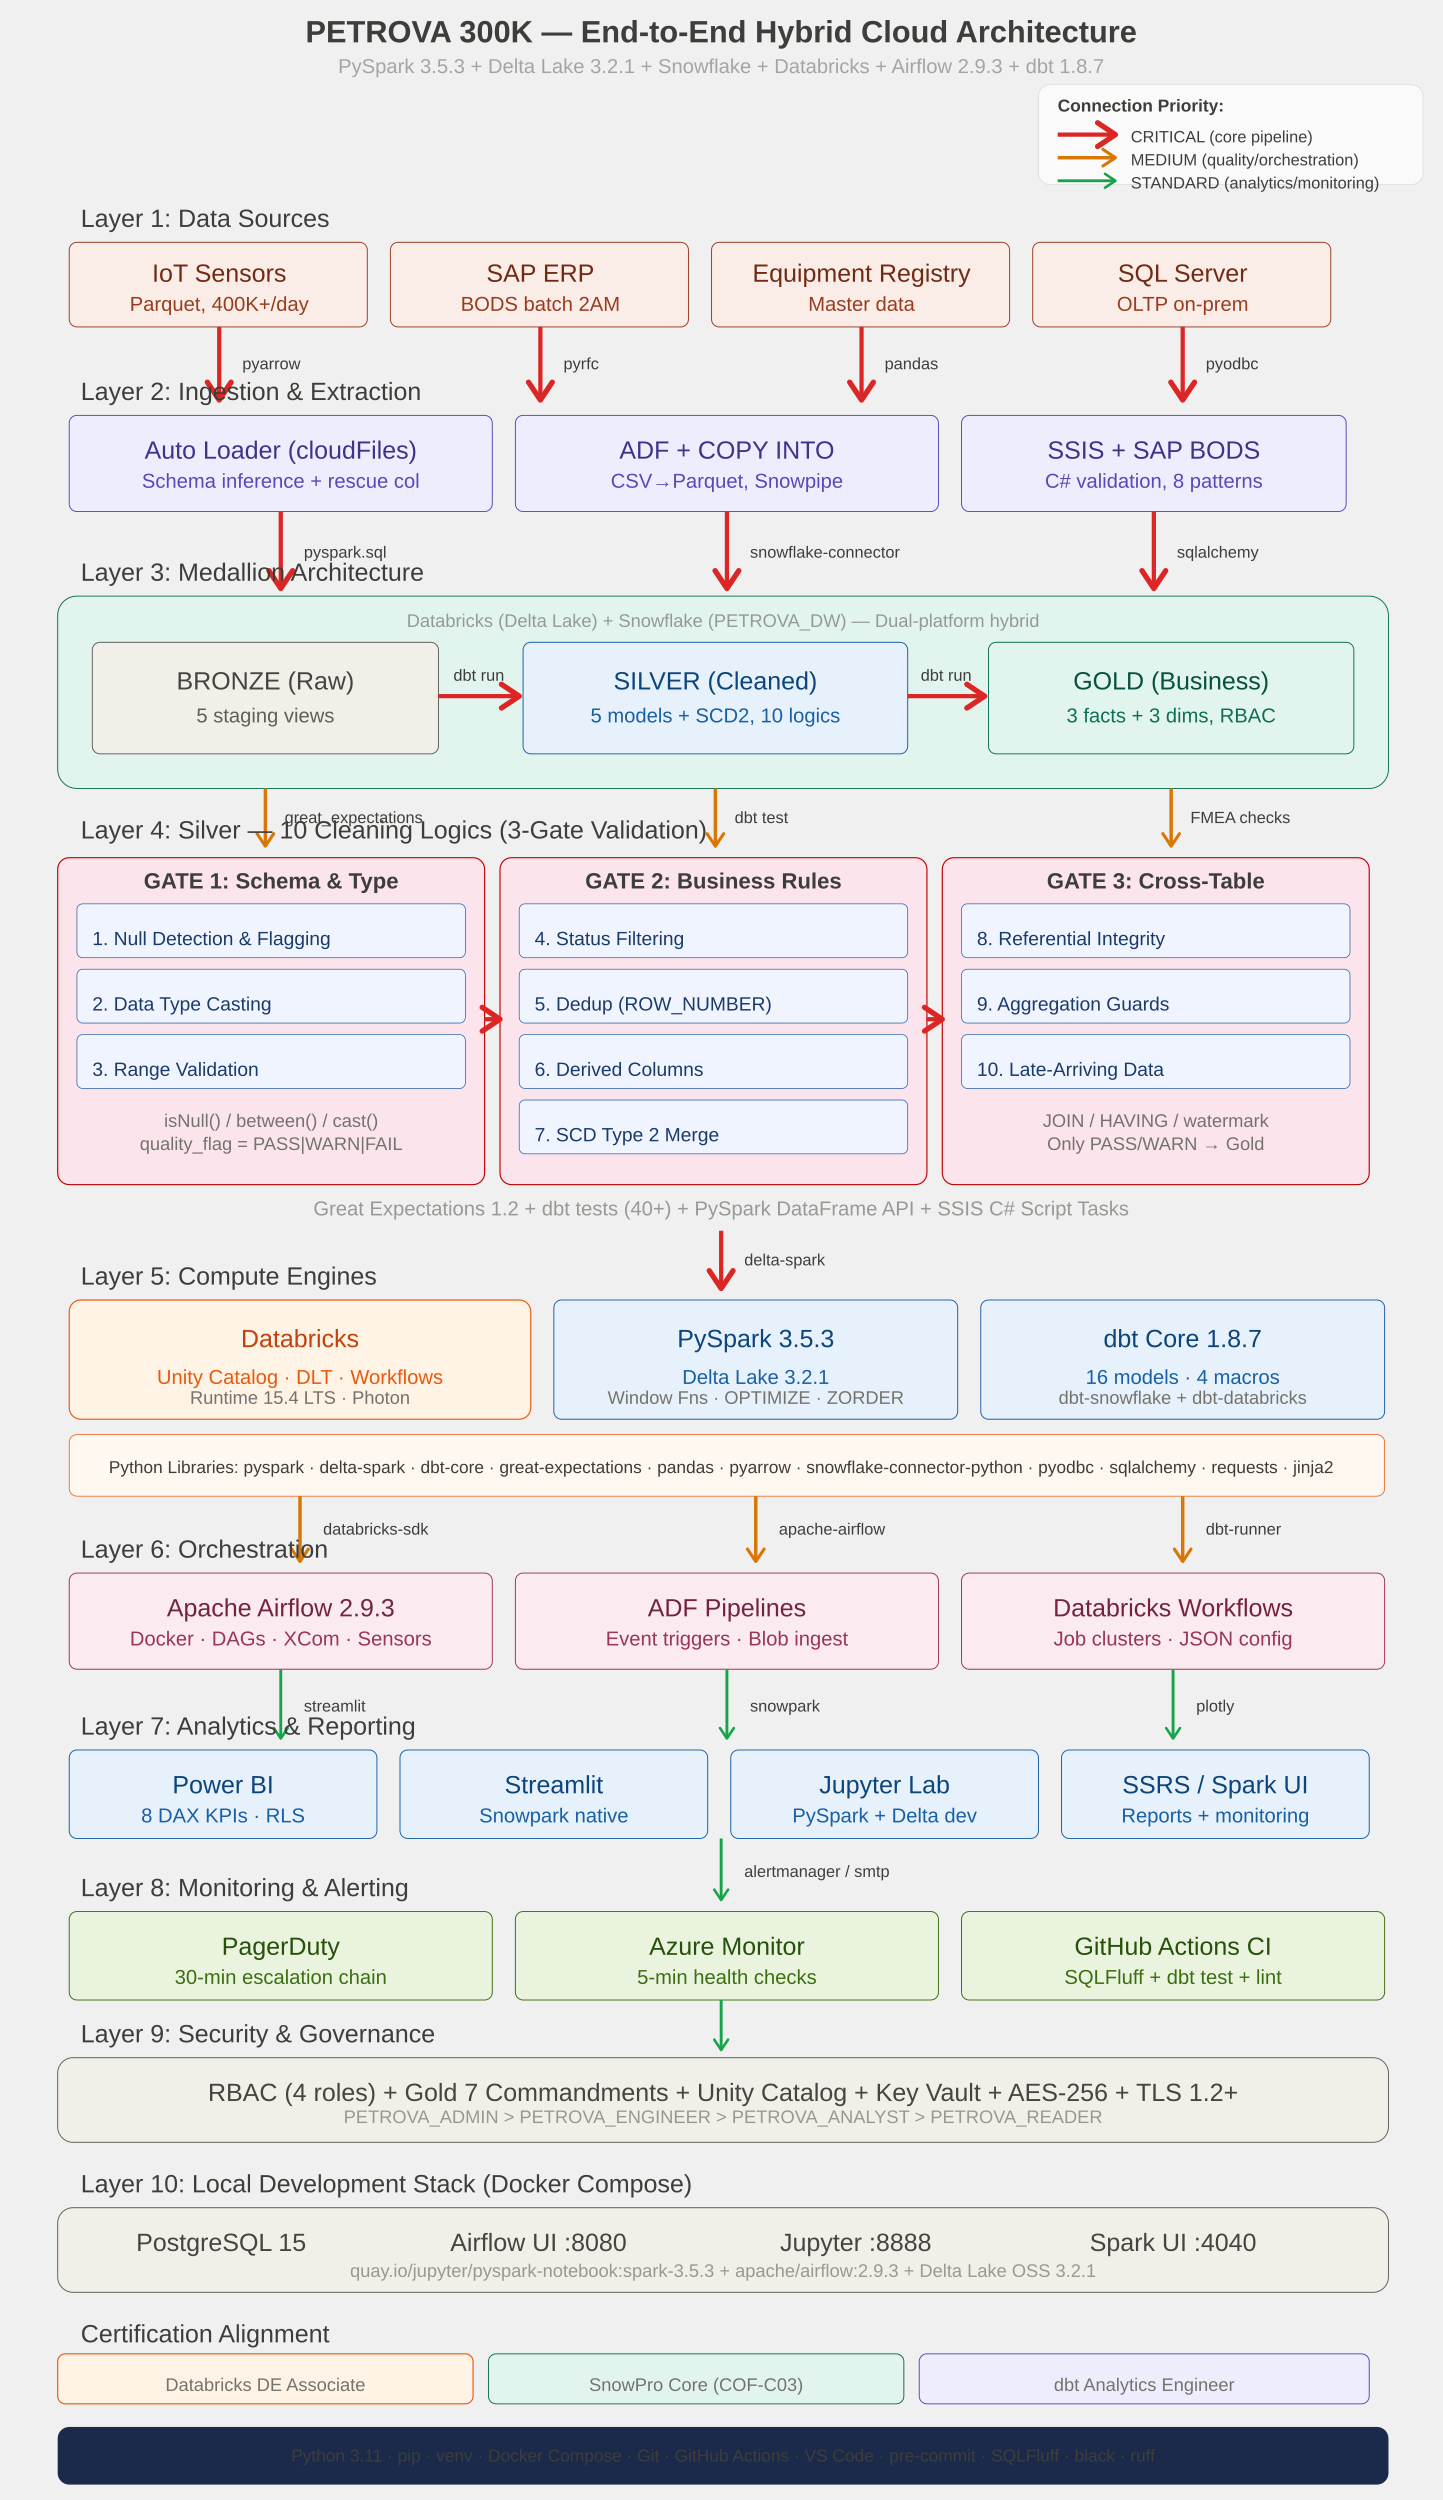
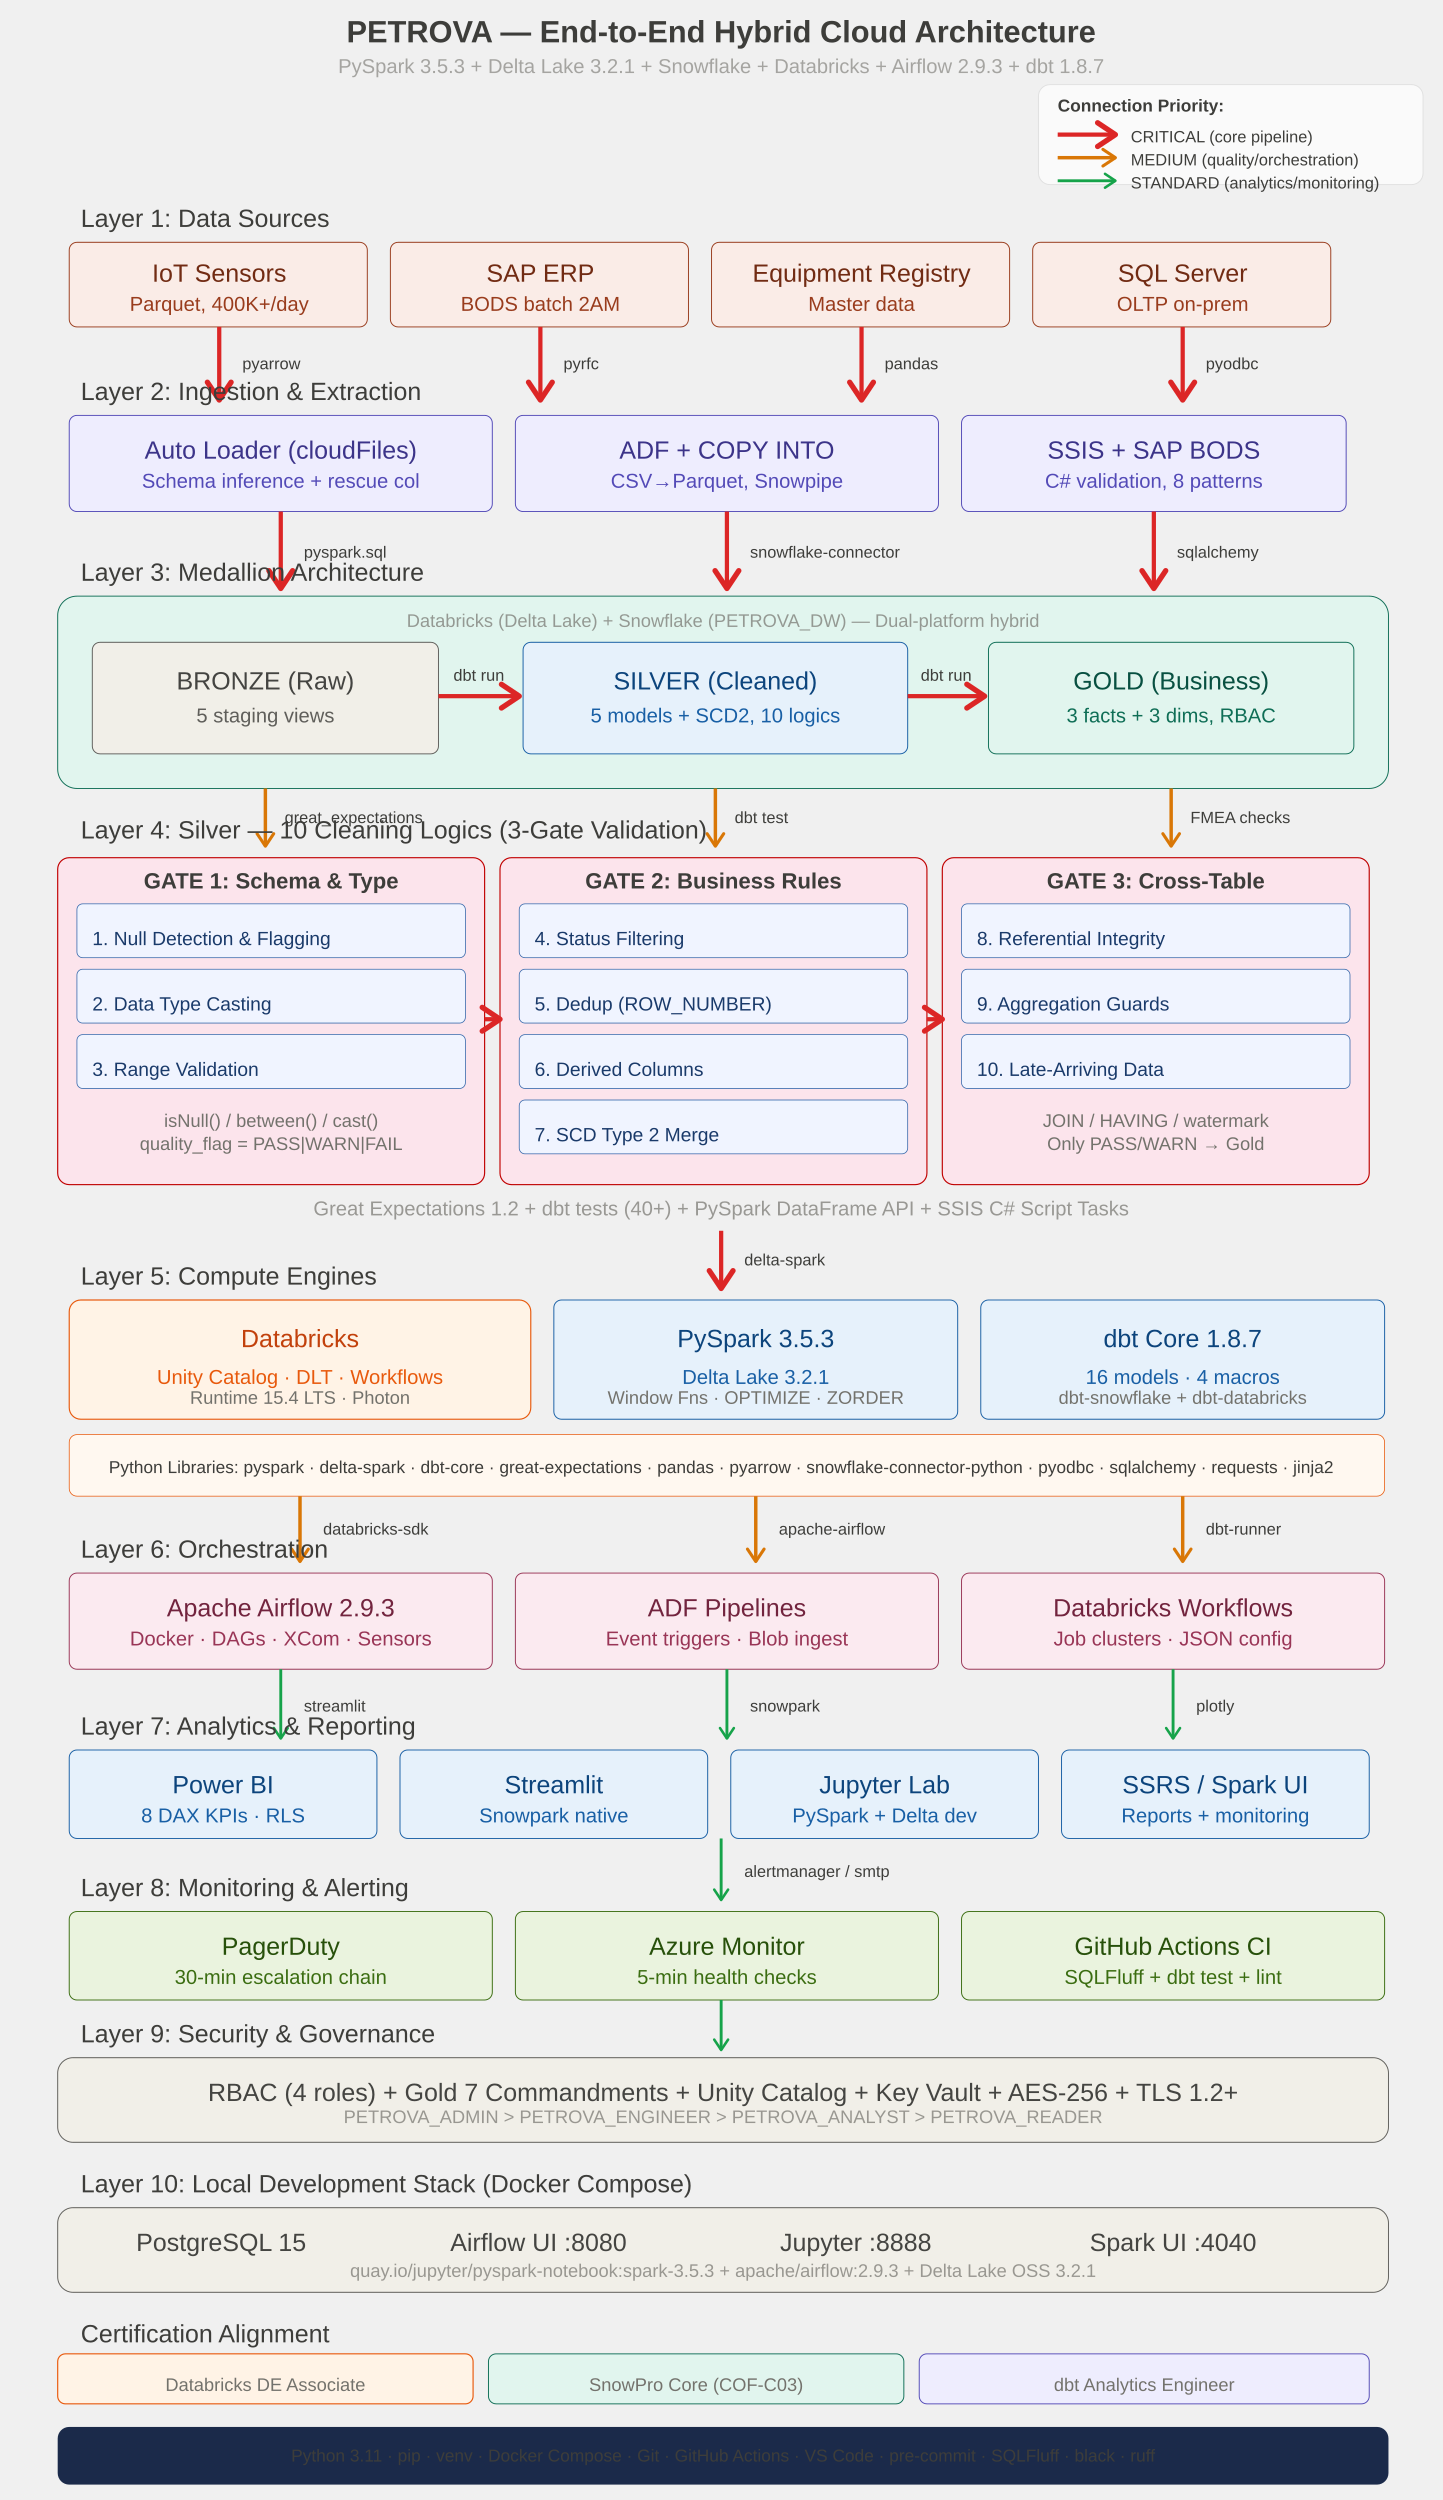
<svg xmlns="http://www.w3.org/2000/svg" width="1500" height="2600" viewBox="0 0 750 1300" style="font-family:'Segoe UI',Arial,sans-serif;background:#fff">
  <style>
text{fill:#3d3d3a}
.th{font-size:13px;font-weight:500}
.ts{font-size:10.5px;fill:#73726c}
.tx{font-size:9.5px;fill:#73726c}
.tlib{font-size:8.5px;font-weight:500}
/* Traffic light arrows */
.arr-red{stroke:#DC2626;stroke-width:2.2}
.arr-yellow{stroke:#D97706;stroke-width:1.8}
.arr-green{stroke:#16A34A;stroke-width:1.5}
.arr{stroke:#73726c;stroke-width:1.5}
/* coral - sources */
.c-coral rect{fill:#FAECE7;stroke:#993C1D;stroke-width:0.5}
.c-coral .th{fill:#712B13}.c-coral .ts{fill:#993C1D}
/* purple - extraction */
.c-purple rect{fill:#EEEDFE;stroke:#534AB7;stroke-width:0.5}
.c-purple .th{fill:#3C3489}.c-purple .ts{fill:#534AB7}
/* teal - medallion */
.c-teal rect{fill:#E1F5EE;stroke:#0F6E56;stroke-width:0.5}
.c-teal .th{fill:#085041}.c-teal .ts{fill:#0F6E56}
/* blue - compute/analytics */
.c-blue rect{fill:#E6F1FB;stroke:#185FA5;stroke-width:0.5}
.c-blue .th{fill:#0C447C}.c-blue .ts{fill:#185FA5}
/* databricks orange */
.c-dbk rect{fill:#FFF3E6;stroke:#E8590C;stroke-width:0.6}
.c-dbk .th{fill:#C2410C}.c-dbk .ts{fill:#E8590C}
/* amber - quality */
.c-amber rect{fill:#FAEEDA;stroke:#854F0B;stroke-width:0.5}
.c-amber .th{fill:#633806}.c-amber .ts{fill:#854F0B}
/* pink - orchestration */
.c-pink rect{fill:#FBEAF0;stroke:#993556;stroke-width:0.5}
.c-pink .th{fill:#72243E}.c-pink .ts{fill:#993556}
/* green - monitoring */
.c-green rect{fill:#EAF3DE;stroke:#3B6D11;stroke-width:0.5}
.c-green .th{fill:#27500A}.c-green .ts{fill:#3B6D11}
/* gray - infra */
.c-gray rect{fill:#F1EFE8;stroke:#5F5E5A;stroke-width:0.5}
.c-gray .th{fill:#444441}.c-gray .ts{fill:#5F5E5A}
/* red gate */
.c-red rect{fill:#FCE4EC;stroke:#C00000;stroke-width:0.6}
.c-red .th{fill:#8B0000}.c-red .ts{fill:#C00000}
/* silver detail */
.silver-box rect{fill:#F0F4FF;stroke:#3366AA;stroke-width:0.4}
.silver-box .th{fill:#1a3a6a;font-size:10px}
</style>
  <defs>
    <marker id="arrow" viewBox="0 0 10 10" refX="8" refY="5" markerWidth="6" markerHeight="6" orient="auto-start-reverse">
      <path d="M2 1L8 5L2 9" fill="none" stroke="#73726c" stroke-width="1.5" stroke-linecap="round" stroke-linejoin="round" />
    </marker>
    <marker id="arrowRed" viewBox="0 0 10 10" refX="8" refY="5" markerWidth="7" markerHeight="7" orient="auto-start-reverse">
      <path d="M2 1L8 5L2 9" fill="none" stroke="#DC2626" stroke-width="1.8" stroke-linecap="round" stroke-linejoin="round" />
    </marker>
    <marker id="arrowYellow" viewBox="0 0 10 10" refX="8" refY="5" markerWidth="6" markerHeight="6" orient="auto-start-reverse">
      <path d="M2 1L8 5L2 9" fill="none" stroke="#D97706" stroke-width="1.5" stroke-linecap="round" stroke-linejoin="round" />
    </marker>
    <marker id="arrowGreen" viewBox="0 0 10 10" refX="8" refY="5" markerWidth="6" markerHeight="6" orient="auto-start-reverse">
      <path d="M2 1L8 5L2 9" fill="none" stroke="#16A34A" stroke-width="1.5" stroke-linecap="round" stroke-linejoin="round" />
    </marker>
  </defs>
-   <text x="375" y="22" text-anchor="middle" font-size="16" font-weight="600" fill="#1B3A5C">PETROVA 300K — End-to-End Hybrid Cloud Architecture</text>
+   <text x="375" y="22" text-anchor="middle" font-size="16" font-weight="600" fill="#1B3A5C">PETROVA — End-to-End Hybrid Cloud Architecture</text>
  <text class="ts" x="375" y="38" text-anchor="middle" opacity="0.6">PySpark 3.5.3 + Delta Lake 3.2.1 + Snowflake + Databricks + Airflow 2.9.3 + dbt 1.8.7</text>
  <rect x="540" y="44" width="200" height="52" rx="6" fill="#FAFAFA" stroke="#E0E0E0" stroke-width="0.5" />
  <text x="550" y="58" font-size="9" font-weight="600" fill="#333">Connection Priority:</text>
  <line x1="550" y1="70" x2="580" y2="70" class="arr-red" marker-end="url(#arrowRed)" />
  <text x="588" y="74" font-size="8.5" fill="#DC2626" font-weight="500">CRITICAL (core pipeline)</text>
  <line x1="550" y1="82" x2="580" y2="82" class="arr-yellow" marker-end="url(#arrowYellow)" />
  <text x="588" y="86" font-size="8.5" fill="#D97706" font-weight="500">MEDIUM (quality/orchestration)</text>
  <line x1="550" y1="94" x2="580" y2="94" class="arr-green" marker-end="url(#arrowGreen)" />
  <text x="588" y="98" font-size="8.5" fill="#16A34A" font-weight="500">STANDARD (analytics/monitoring)</text>
  <text class="th" x="42" y="118">Layer 1: Data Sources</text>
  <g class="c-coral">
    <rect x="36" y="126" width="155" height="44" rx="4" />
    <text class="th" x="114" y="142" text-anchor="middle" dominant-baseline="central">IoT Sensors</text>
    <text class="ts" x="114" y="158" text-anchor="middle" dominant-baseline="central">Parquet, 400K+/day</text>
  </g>
  <g class="c-coral">
    <rect x="203" y="126" width="155" height="44" rx="4" />
    <text class="th" x="281" y="142" text-anchor="middle" dominant-baseline="central">SAP ERP</text>
    <text class="ts" x="281" y="158" text-anchor="middle" dominant-baseline="central">BODS batch 2AM</text>
  </g>
  <g class="c-coral">
    <rect x="370" y="126" width="155" height="44" rx="4" />
    <text class="th" x="448" y="142" text-anchor="middle" dominant-baseline="central">Equipment Registry</text>
    <text class="ts" x="448" y="158" text-anchor="middle" dominant-baseline="central">Master data</text>
  </g>
  <g class="c-coral">
    <rect x="537" y="126" width="155" height="44" rx="4" />
    <text class="th" x="615" y="142" text-anchor="middle" dominant-baseline="central">SQL Server</text>
    <text class="ts" x="615" y="158" text-anchor="middle" dominant-baseline="central">OLTP on-prem</text>
  </g>
  <line x1="114" y1="170" x2="114" y2="208" class="arr-red" marker-end="url(#arrowRed)" />
  <text class="tlib" x="126" y="192" fill="#DC2626">pyarrow</text>
  <line x1="281" y1="170" x2="281" y2="208" class="arr-red" marker-end="url(#arrowRed)" />
  <text class="tlib" x="293" y="192" fill="#DC2626">pyrfc</text>
  <line x1="448" y1="170" x2="448" y2="208" class="arr-red" marker-end="url(#arrowRed)" />
  <text class="tlib" x="460" y="192" fill="#DC2626">pandas</text>
  <line x1="615" y1="170" x2="615" y2="208" class="arr-red" marker-end="url(#arrowRed)" />
  <text class="tlib" x="627" y="192" fill="#DC2626">pyodbc</text>
  <text class="th" x="42" y="208">Layer 2: Ingestion &amp; Extraction</text>
  <g class="c-purple">
    <rect x="36" y="216" width="220" height="50" rx="4" />
    <text class="th" x="146" y="234" text-anchor="middle" dominant-baseline="central">Auto Loader (cloudFiles)</text>
    <text class="ts" x="146" y="250" text-anchor="middle" dominant-baseline="central">Schema inference + rescue col</text>
  </g>
  <g class="c-purple">
    <rect x="268" y="216" width="220" height="50" rx="4" />
    <text class="th" x="378" y="234" text-anchor="middle" dominant-baseline="central">ADF + COPY INTO</text>
    <text class="ts" x="378" y="250" text-anchor="middle" dominant-baseline="central">CSV→Parquet, Snowpipe</text>
  </g>
  <g class="c-purple">
    <rect x="500" y="216" width="200" height="50" rx="4" />
    <text class="th" x="600" y="234" text-anchor="middle" dominant-baseline="central">SSIS + SAP BODS</text>
    <text class="ts" x="600" y="250" text-anchor="middle" dominant-baseline="central">C# validation, 8 patterns</text>
  </g>
  <line x1="146" y1="266" x2="146" y2="306" class="arr-red" marker-end="url(#arrowRed)" />
  <text class="tlib" x="158" y="290" fill="#DC2626">pyspark.sql</text>
  <line x1="378" y1="266" x2="378" y2="306" class="arr-red" marker-end="url(#arrowRed)" />
  <text class="tlib" x="390" y="290" fill="#DC2626">snowflake-connector</text>
  <line x1="600" y1="266" x2="600" y2="306" class="arr-red" marker-end="url(#arrowRed)" />
  <text class="tlib" x="612" y="290" fill="#DC2626">sqlalchemy</text>
  <text class="th" x="42" y="302">Layer 3: Medallion Architecture</text>
  <g class="c-teal">
    <rect x="30" y="310" width="692" height="100" rx="10" />
  </g>
  <text class="tx" x="376" y="326" text-anchor="middle" opacity="0.7">Databricks (Delta Lake) + Snowflake (PETROVA_DW) — Dual-platform hybrid</text>
  <g class="c-gray">
    <rect x="48" y="334" width="180" height="58" rx="4" />
    <text class="th" x="138" y="354" text-anchor="middle" dominant-baseline="central">BRONZE (Raw)</text>
    <text class="ts" x="138" y="372" text-anchor="middle" dominant-baseline="central">5 staging views</text>
  </g>
  <line x1="228" y1="362" x2="270" y2="362" class="arr-red" marker-end="url(#arrowRed)" />
  <text class="tlib" x="249" y="354" text-anchor="middle" fill="#DC2626">dbt run</text>
  <g class="c-blue">
    <rect x="272" y="334" width="200" height="58" rx="4" />
    <text class="th" x="372" y="354" text-anchor="middle" dominant-baseline="central">SILVER (Cleaned)</text>
    <text class="ts" x="372" y="372" text-anchor="middle" dominant-baseline="central">5 models + SCD2, 10 logics</text>
  </g>
  <line x1="472" y1="362" x2="512" y2="362" class="arr-red" marker-end="url(#arrowRed)" />
  <text class="tlib" x="492" y="354" text-anchor="middle" fill="#DC2626">dbt run</text>
  <g class="c-teal">
    <rect x="514" y="334" width="190" height="58" rx="4" />
    <text class="th" x="609" y="354" text-anchor="middle" dominant-baseline="central">GOLD (Business)</text>
    <text class="ts" x="609" y="372" text-anchor="middle" dominant-baseline="central">3 facts + 3 dims, RBAC</text>
  </g>
  <line x1="138" y1="410" x2="138" y2="440" class="arr-yellow" marker-end="url(#arrowYellow)" />
  <line x1="372" y1="410" x2="372" y2="440" class="arr-yellow" marker-end="url(#arrowYellow)" />
  <line x1="609" y1="410" x2="609" y2="440" class="arr-yellow" marker-end="url(#arrowYellow)" />
  <text class="tlib" x="148" y="428" fill="#D97706">great_expectations</text>
  <text class="tlib" x="382" y="428" fill="#D97706">dbt test</text>
  <text class="tlib" x="619" y="428" fill="#D97706">FMEA checks</text>
  <text class="th" x="42" y="436">Layer 4: Silver — 10 Cleaning Logics (3-Gate Validation)</text>
  <g class="c-red">
    <rect x="30" y="446" width="222" height="170" rx="6" />
  </g>
  <text x="141" y="462" text-anchor="middle" font-size="11.5" font-weight="600" fill="#8B0000">GATE 1: Schema &amp; Type</text>
  <g class="silver-box">
    <rect x="40" y="470" width="202" height="28" rx="3" />
    <text class="th" x="48" y="488" dominant-baseline="central">1. Null Detection &amp; Flagging</text>
  </g>
  <g class="silver-box">
    <rect x="40" y="504" width="202" height="28" rx="3" />
    <text class="th" x="48" y="522" dominant-baseline="central">2. Data Type Casting</text>
  </g>
  <g class="silver-box">
    <rect x="40" y="538" width="202" height="28" rx="3" />
    <text class="th" x="48" y="556" dominant-baseline="central">3. Range Validation</text>
  </g>
  <text class="tx" x="141" y="586" text-anchor="middle">isNull() / between() / cast()</text>
  <text class="tx" x="141" y="598" text-anchor="middle" fill="#DC2626" font-weight="500">quality_flag = PASS|WARN|FAIL</text>
  <g class="c-red">
    <rect x="260" y="446" width="222" height="170" rx="6" />
  </g>
  <text x="371" y="462" text-anchor="middle" font-size="11.5" font-weight="600" fill="#8B0000">GATE 2: Business Rules</text>
  <g class="silver-box">
    <rect x="270" y="470" width="202" height="28" rx="3" />
    <text class="th" x="278" y="488" dominant-baseline="central">4. Status Filtering</text>
  </g>
  <g class="silver-box">
    <rect x="270" y="504" width="202" height="28" rx="3" />
    <text class="th" x="278" y="522" dominant-baseline="central">5. Dedup (ROW_NUMBER)</text>
  </g>
  <g class="silver-box">
    <rect x="270" y="538" width="202" height="28" rx="3" />
    <text class="th" x="278" y="556" dominant-baseline="central">6. Derived Columns</text>
  </g>
  <g class="silver-box">
    <rect x="270" y="572" width="202" height="28" rx="3" />
    <text class="th" x="278" y="590" dominant-baseline="central">7. SCD Type 2 Merge</text>
  </g>
  <g class="c-red">
    <rect x="490" y="446" width="222" height="170" rx="6" />
  </g>
  <text x="601" y="462" text-anchor="middle" font-size="11.5" font-weight="600" fill="#8B0000">GATE 3: Cross-Table</text>
  <g class="silver-box">
    <rect x="500" y="470" width="202" height="28" rx="3" />
    <text class="th" x="508" y="488" dominant-baseline="central">8. Referential Integrity</text>
  </g>
  <g class="silver-box">
    <rect x="500" y="504" width="202" height="28" rx="3" />
    <text class="th" x="508" y="522" dominant-baseline="central">9. Aggregation Guards</text>
  </g>
  <g class="silver-box">
    <rect x="500" y="538" width="202" height="28" rx="3" />
    <text class="th" x="508" y="556" dominant-baseline="central">10. Late-Arriving Data</text>
  </g>
  <text class="tx" x="601" y="586" text-anchor="middle">JOIN / HAVING / watermark</text>
  <text class="tx" x="601" y="598" text-anchor="middle" fill="#16A34A" font-weight="500">Only PASS/WARN → Gold</text>
  <line x1="252" y1="530" x2="260" y2="530" class="arr-red" marker-end="url(#arrowRed)" />
  <line x1="482" y1="530" x2="490" y2="530" class="arr-red" marker-end="url(#arrowRed)" />
  <text class="ts" x="375" y="632" text-anchor="middle" opacity="0.7">Great Expectations 1.2 + dbt tests (40+) + PySpark DataFrame API + SSIS C# Script Tasks</text>
  <line x1="375" y1="640" x2="375" y2="670" class="arr-red" marker-end="url(#arrowRed)" />
  <text class="tlib" x="387" y="658" fill="#DC2626">delta-spark</text>
  <text class="th" x="42" y="668">Layer 5: Compute Engines</text>
  <g class="c-dbk">
    <rect x="36" y="676" width="240" height="62" rx="6" />
    <text class="th" x="156" y="696" text-anchor="middle" dominant-baseline="central" font-size="14">Databricks</text>
    <text class="ts" x="156" y="716" text-anchor="middle" dominant-baseline="central">Unity Catalog · DLT · Workflows</text>
    <text class="tx" x="156" y="730" text-anchor="middle" fill="#E8590C">Runtime 15.4 LTS · Photon</text>
  </g>
  <g class="c-blue">
    <rect x="288" y="676" width="210" height="62" rx="4" />
    <text class="th" x="393" y="696" text-anchor="middle" dominant-baseline="central">PySpark 3.5.3</text>
    <text class="ts" x="393" y="716" text-anchor="middle" dominant-baseline="central">Delta Lake 3.2.1</text>
    <text class="tx" x="393" y="730" text-anchor="middle">Window Fns · OPTIMIZE · ZORDER</text>
  </g>
  <g class="c-blue">
    <rect x="510" y="676" width="210" height="62" rx="4" />
    <text class="th" x="615" y="696" text-anchor="middle" dominant-baseline="central">dbt Core 1.8.7</text>
    <text class="ts" x="615" y="716" text-anchor="middle" dominant-baseline="central">16 models · 4 macros</text>
    <text class="tx" x="615" y="730" text-anchor="middle">dbt-snowflake + dbt-databricks</text>
  </g>
  <rect x="36" y="746" width="684" height="32" rx="4" fill="#FFF8F0" stroke="#E8590C" stroke-width="0.4" />
  <text x="375" y="766" text-anchor="middle" font-size="9" fill="#C2410C" font-weight="500">Python Libraries: pyspark · delta-spark · dbt-core · great-expectations · pandas · pyarrow · snowflake-connector-python · pyodbc · sqlalchemy · requests · jinja2</text>
  <line x1="156" y1="778" x2="156" y2="812" class="arr-yellow" marker-end="url(#arrowYellow)" />
  <text class="tlib" x="168" y="798" fill="#D97706">databricks-sdk</text>
  <line x1="393" y1="778" x2="393" y2="812" class="arr-yellow" marker-end="url(#arrowYellow)" />
  <text class="tlib" x="405" y="798" fill="#D97706">apache-airflow</text>
  <line x1="615" y1="778" x2="615" y2="812" class="arr-yellow" marker-end="url(#arrowYellow)" />
  <text class="tlib" x="627" y="798" fill="#D97706">dbt-runner</text>
  <text class="th" x="42" y="810">Layer 6: Orchestration</text>
  <g class="c-pink">
    <rect x="36" y="818" width="220" height="50" rx="4" />
    <text class="th" x="146" y="836" text-anchor="middle" dominant-baseline="central">Apache Airflow 2.9.3</text>
    <text class="ts" x="146" y="852" text-anchor="middle" dominant-baseline="central">Docker · DAGs · XCom · Sensors</text>
  </g>
  <g class="c-pink">
    <rect x="268" y="818" width="220" height="50" rx="4" />
    <text class="th" x="378" y="836" text-anchor="middle" dominant-baseline="central">ADF Pipelines</text>
    <text class="ts" x="378" y="852" text-anchor="middle" dominant-baseline="central">Event triggers · Blob ingest</text>
  </g>
  <g class="c-pink">
    <rect x="500" y="818" width="220" height="50" rx="4" />
    <text class="th" x="610" y="836" text-anchor="middle" dominant-baseline="central">Databricks Workflows</text>
    <text class="ts" x="610" y="852" text-anchor="middle" dominant-baseline="central">Job clusters · JSON config</text>
  </g>
  <line x1="146" y1="868" x2="146" y2="904" class="arr-green" marker-end="url(#arrowGreen)" />
  <text class="tlib" x="158" y="890" fill="#16A34A">streamlit</text>
  <line x1="378" y1="868" x2="378" y2="904" class="arr-green" marker-end="url(#arrowGreen)" />
  <text class="tlib" x="390" y="890" fill="#16A34A">snowpark</text>
  <line x1="610" y1="868" x2="610" y2="904" class="arr-green" marker-end="url(#arrowGreen)" />
  <text class="tlib" x="622" y="890" fill="#16A34A">plotly</text>
  <text class="th" x="42" y="902">Layer 7: Analytics &amp; Reporting</text>
  <g class="c-blue">
    <rect x="36" y="910" width="160" height="46" rx="4" />
    <text class="th" x="116" y="928" text-anchor="middle" dominant-baseline="central">Power BI</text>
    <text class="ts" x="116" y="944" text-anchor="middle" dominant-baseline="central">8 DAX KPIs · RLS</text>
  </g>
  <g class="c-blue">
    <rect x="208" y="910" width="160" height="46" rx="4" />
    <text class="th" x="288" y="928" text-anchor="middle" dominant-baseline="central">Streamlit</text>
    <text class="ts" x="288" y="944" text-anchor="middle" dominant-baseline="central">Snowpark native</text>
  </g>
  <g class="c-blue">
    <rect x="380" y="910" width="160" height="46" rx="4" />
    <text class="th" x="460" y="928" text-anchor="middle" dominant-baseline="central">Jupyter Lab</text>
    <text class="ts" x="460" y="944" text-anchor="middle" dominant-baseline="central">PySpark + Delta dev</text>
  </g>
  <g class="c-blue">
    <rect x="552" y="910" width="160" height="46" rx="4" />
    <text class="th" x="632" y="928" text-anchor="middle" dominant-baseline="central">SSRS / Spark UI</text>
    <text class="ts" x="632" y="944" text-anchor="middle" dominant-baseline="central">Reports + monitoring</text>
  </g>
  <line x1="375" y1="956" x2="375" y2="988" class="arr-green" marker-end="url(#arrowGreen)" />
  <text class="tlib" x="387" y="976" fill="#16A34A">alertmanager / smtp</text>
  <text class="th" x="42" y="986">Layer 8: Monitoring &amp; Alerting</text>
  <g class="c-green">
    <rect x="36" y="994" width="220" height="46" rx="4" />
    <text class="th" x="146" y="1012" text-anchor="middle" dominant-baseline="central">PagerDuty</text>
    <text class="ts" x="146" y="1028" text-anchor="middle" dominant-baseline="central">30-min escalation chain</text>
  </g>
  <g class="c-green">
    <rect x="268" y="994" width="220" height="46" rx="4" />
    <text class="th" x="378" y="1012" text-anchor="middle" dominant-baseline="central">Azure Monitor</text>
    <text class="ts" x="378" y="1028" text-anchor="middle" dominant-baseline="central">5-min health checks</text>
  </g>
  <g class="c-green">
    <rect x="500" y="994" width="220" height="46" rx="4" />
    <text class="th" x="610" y="1012" text-anchor="middle" dominant-baseline="central">GitHub Actions CI</text>
    <text class="ts" x="610" y="1028" text-anchor="middle" dominant-baseline="central">SQLFluff + dbt test + lint</text>
  </g>
  <line x1="375" y1="1040" x2="375" y2="1066" class="arr-green" marker-end="url(#arrowGreen)" />
  <text class="th" x="42" y="1062">Layer 9: Security &amp; Governance</text>
  <g class="c-gray">
    <rect x="30" y="1070" width="692" height="44" rx="8" />
    <text class="th" x="376" y="1088" text-anchor="middle" dominant-baseline="central">RBAC (4 roles) + Gold 7 Commandments + Unity Catalog + Key Vault + AES-256 + TLS 1.2+</text>
    <text class="tx" x="376" y="1104" text-anchor="middle" opacity="0.7">PETROVA_ADMIN &gt; PETROVA_ENGINEER &gt; PETROVA_ANALYST &gt; PETROVA_READER</text>
  </g>
  <text class="th" x="42" y="1140">Layer 10: Local Development Stack (Docker Compose)</text>
  <g class="c-gray">
    <rect x="30" y="1148" width="692" height="44" rx="8" />
    <text class="th" x="115" y="1166" text-anchor="middle" dominant-baseline="central">PostgreSQL 15</text>
    <text class="th" x="280" y="1166" text-anchor="middle" dominant-baseline="central">Airflow UI :8080</text>
    <text class="th" x="445" y="1166" text-anchor="middle" dominant-baseline="central">Jupyter :8888</text>
    <text class="th" x="610" y="1166" text-anchor="middle" dominant-baseline="central">Spark UI :4040</text>
    <text class="tx" x="376" y="1184" text-anchor="middle" opacity="0.7">quay.io/jupyter/pyspark-notebook:spark-3.5.3 + apache/airflow:2.9.3 + Delta Lake OSS 3.2.1</text>
  </g>
  <text class="th" x="42" y="1218">Certification Alignment</text>
  <g class="c-dbk">
    <rect x="30" y="1224" width="216" height="26" rx="4" />
    <text class="tx" x="138" y="1240" text-anchor="middle" dominant-baseline="central" fill="#C2410C" font-weight="500">Databricks DE Associate</text>
  </g>
  <g class="c-teal">
    <rect x="254" y="1224" width="216" height="26" rx="4" />
    <text class="tx" x="362" y="1240" text-anchor="middle" dominant-baseline="central" fill="#085041" font-weight="500">SnowPro Core (COF-C03)</text>
  </g>
  <g class="c-purple">
    <rect x="478" y="1224" width="234" height="26" rx="4" />
    <text class="tx" x="595" y="1240" text-anchor="middle" dominant-baseline="central" fill="#3C3489" font-weight="500">dbt Analytics Engineer</text>
  </g>
  <rect x="30" y="1262" width="692" height="30" rx="6" fill="#1B2A4A" />
  <text x="376" y="1280" text-anchor="middle" font-size="9" fill="#FFFFFF" font-weight="500">Python 3.11 · pip · venv · Docker Compose · Git · GitHub Actions · VS Code · pre-commit · SQLFluff · black · ruff</text>
</svg>
